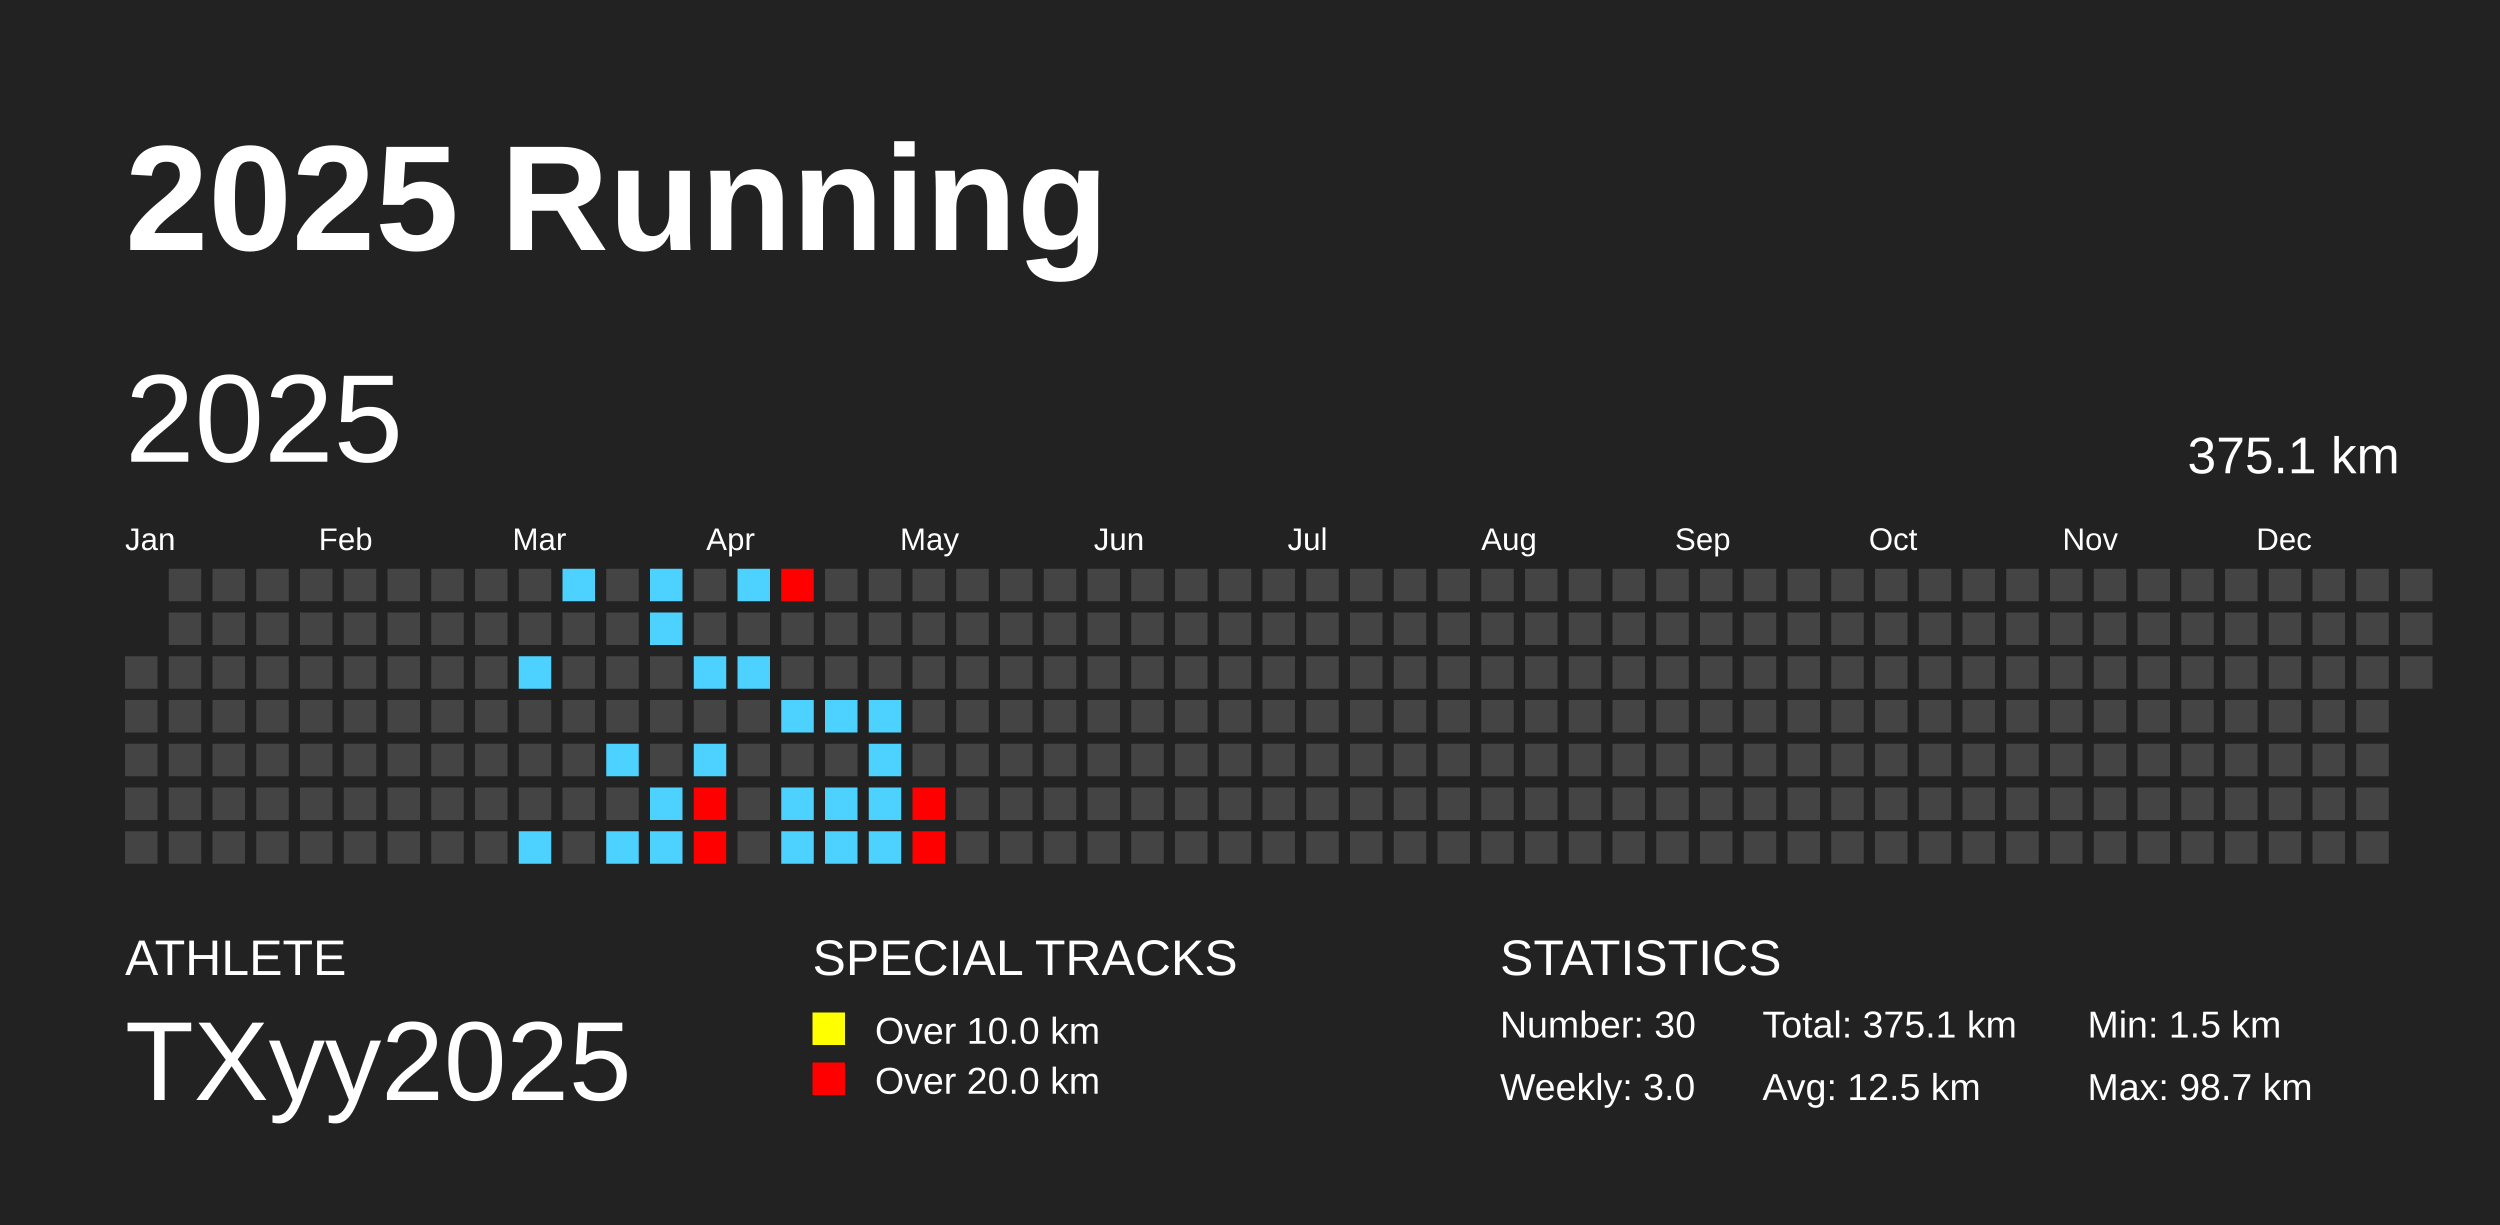
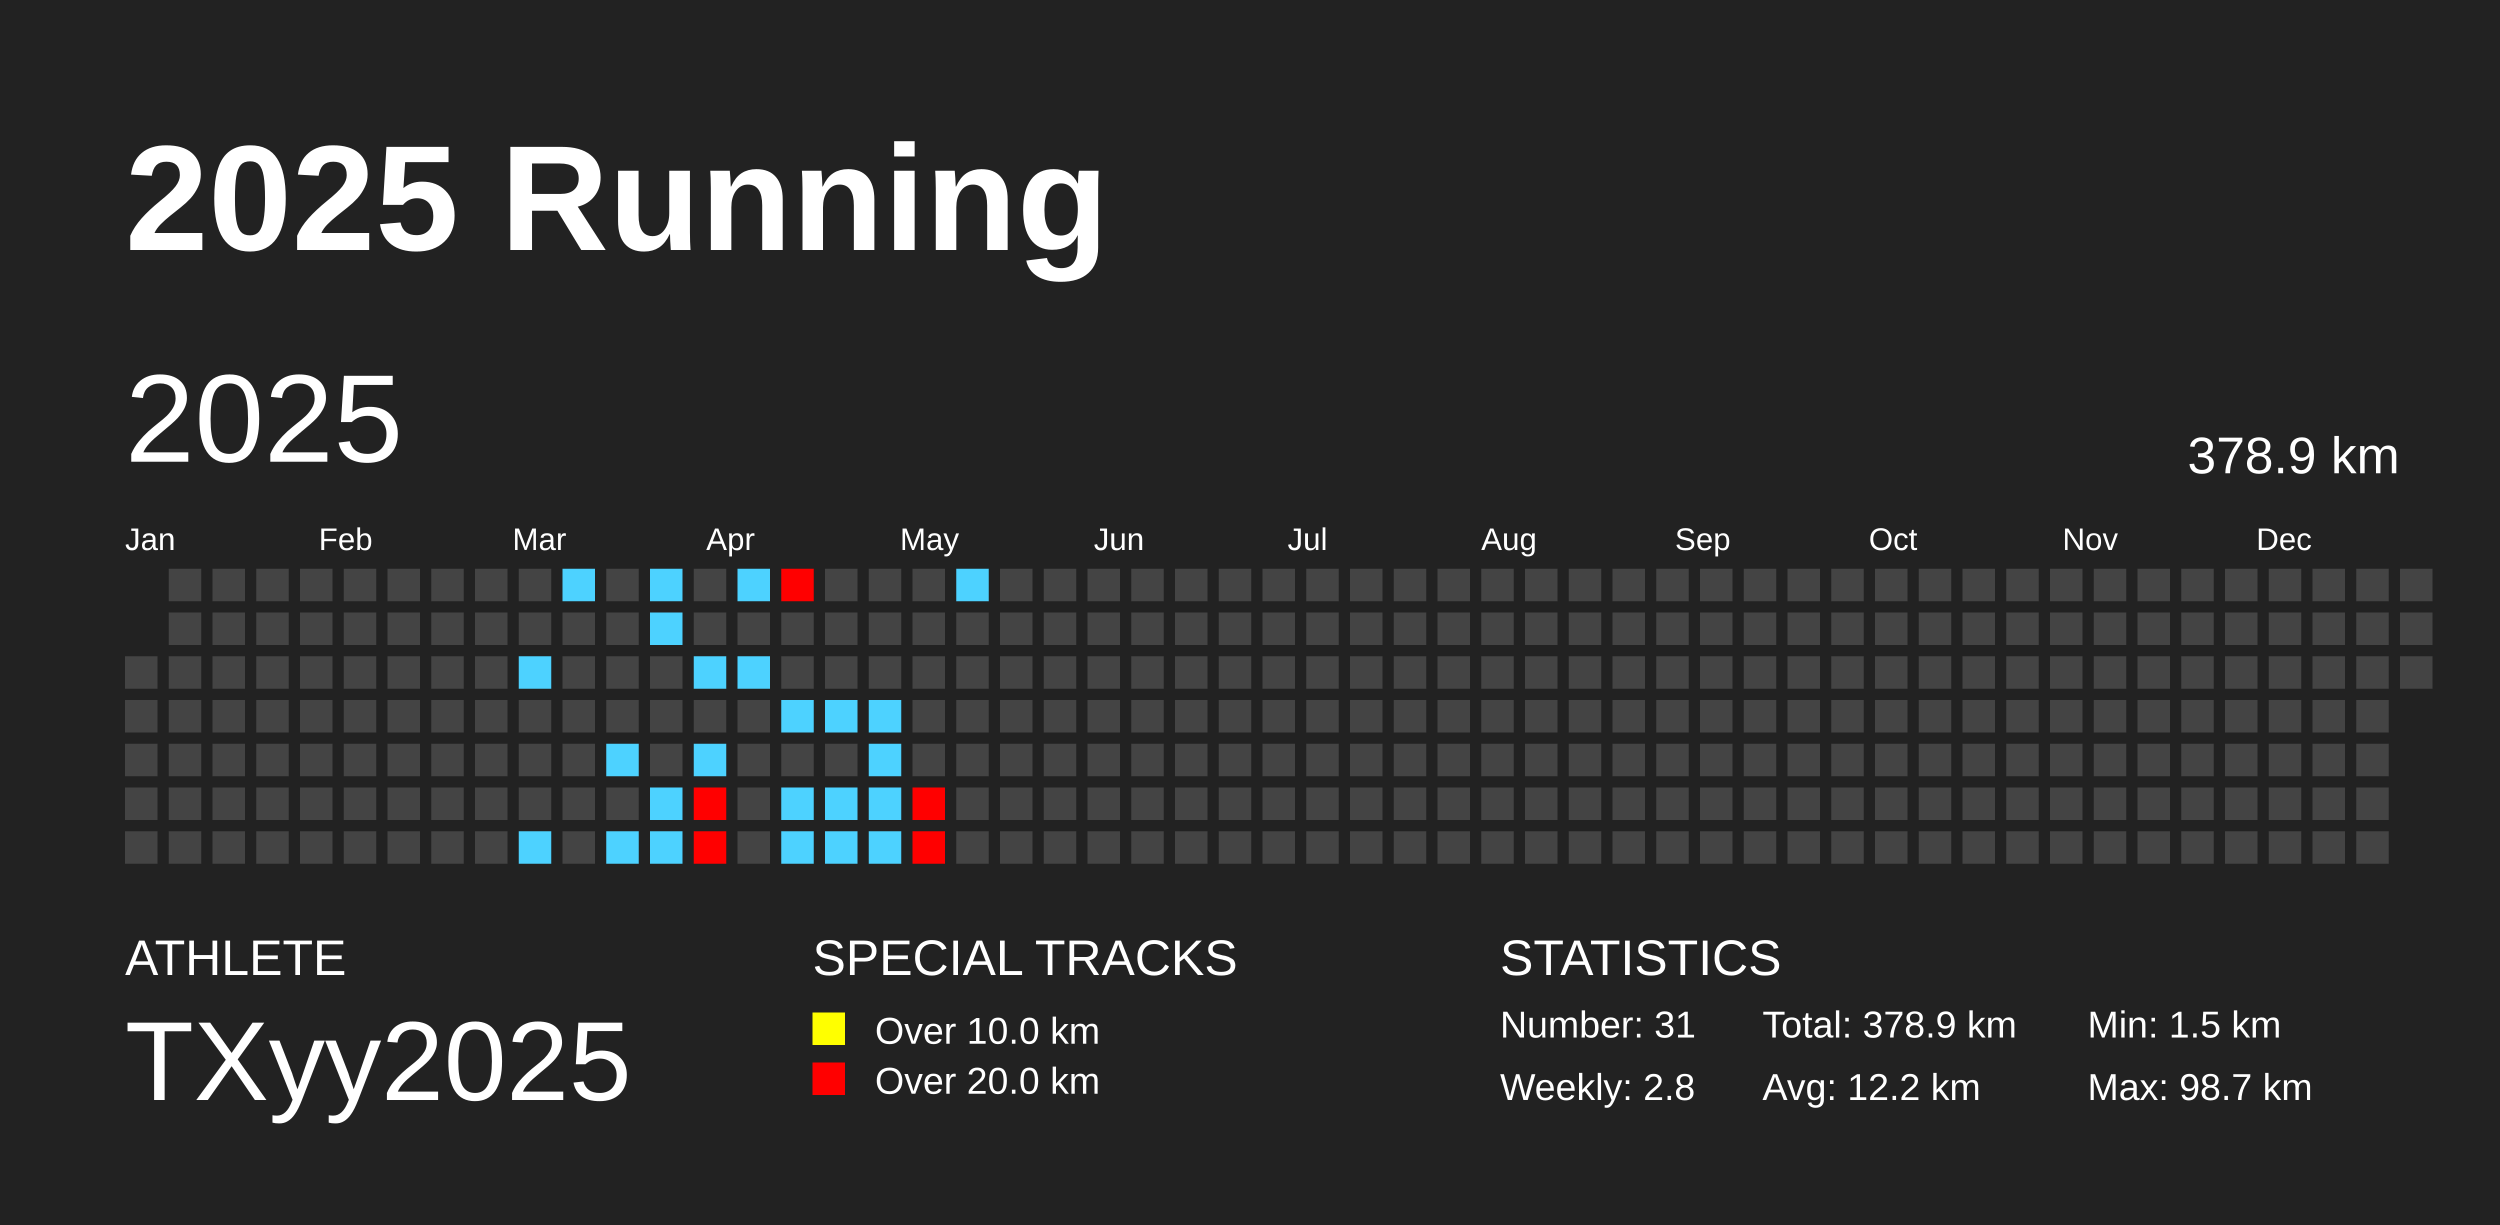
<svg xmlns="http://www.w3.org/2000/svg" baseProfile="full" height="98mm" version="1.1" viewBox="0,0,200,98" width="200mm">
  <defs />
  <rect fill="#222222" height="98" width="200" x="0" y="0" />
  <text fill="#FFFFFF" style="font-size:12px; font-family:Arial; font-weight:bold;" x="10" y="20">2025 Running</text>
  <text fill="#FFFFFF" style="font-size:4px; font-family:Arial" x="10" y="78">ATHLETE</text>
  <text fill="#FFFFFF" style="font-size:9px; font-family:Arial" x="10" y="88">TXyy2025</text>
  <text fill="#FFFFFF" style="font-size:4px; font-family:Arial" x="65" y="78">SPECIAL TRACKS</text>
  <rect fill="yellow" height="2.6" width="2.6" x="65" y="81" />
  <text fill="#FFFFFF" style="font-size:3px; font-family:Arial" x="70" y="83.5">Over 10.0 km</text>
  <rect fill="red" height="2.6" width="2.6" x="65" y="85" />
  <text fill="#FFFFFF" style="font-size:3px; font-family:Arial" x="70" y="87.5">Over 20.0 km</text>
  <text fill="#FFFFFF" style="font-size:4px; font-family:Arial" x="120" y="78">STATISTICS</text>
-   <text fill="#FFFFFF" style="font-size:3px; font-family:Arial" x="120" y="83">Number: 30</text>
-   <text fill="#FFFFFF" style="font-size:3px; font-family:Arial" x="120" y="88">Weekly: 3.0</text>
-   <text fill="#FFFFFF" style="font-size:3px; font-family:Arial" x="141" y="83">Total: 375.1 km</text>
-   <text fill="#FFFFFF" style="font-size:3px; font-family:Arial" x="141" y="88">Avg: 12.5 km</text>
+   <text fill="#FFFFFF" style="font-size:3px; font-family:Arial" x="120" y="83">Number: 31</text>
+   <text fill="#FFFFFF" style="font-size:3px; font-family:Arial" x="120" y="88">Weekly: 2.8</text>
+   <text fill="#FFFFFF" style="font-size:3px; font-family:Arial" x="141" y="83">Total: 378.9 km</text>
+   <text fill="#FFFFFF" style="font-size:3px; font-family:Arial" x="141" y="88">Avg: 12.2 km</text>
  <text fill="#FFFFFF" style="font-size:3px; font-family:Arial" x="167" y="83">Min: 1.5 km</text>
  <text fill="#FFFFFF" style="font-size:3px; font-family:Arial" x="167" y="88">Max: 98.7 km</text>
  <text dominant-baseline="hanging" fill="#FFFFFF" style="font-size:10.0px; font-family:Arial;" x="10" y="30">2025</text>
-   <text dominant-baseline="hanging" fill="#FFFFFF" style="font-size:4.125px; font-family:Arial;" x="175" y="35">375.1 km</text>
+   <text dominant-baseline="hanging" fill="#FFFFFF" style="font-size:4.125px; font-family:Arial;" x="175" y="35">378.9 km</text>
  <text fill="#FFFFFF" style="font-size:2.5px; font-family:Arial" x="10.0" y="44">Jan</text>
  <text fill="#FFFFFF" style="font-size:2.5px; font-family:Arial" x="25.5" y="44">Feb</text>
  <text fill="#FFFFFF" style="font-size:2.5px; font-family:Arial" x="41.0" y="44">Mar</text>
  <text fill="#FFFFFF" style="font-size:2.5px; font-family:Arial" x="56.5" y="44">Apr</text>
  <text fill="#FFFFFF" style="font-size:2.5px; font-family:Arial" x="72.0" y="44">May</text>
  <text fill="#FFFFFF" style="font-size:2.5px; font-family:Arial" x="87.5" y="44">Jun</text>
  <text fill="#FFFFFF" style="font-size:2.5px; font-family:Arial" x="103.0" y="44">Jul</text>
  <text fill="#FFFFFF" style="font-size:2.5px; font-family:Arial" x="118.5" y="44">Aug</text>
  <text fill="#FFFFFF" style="font-size:2.5px; font-family:Arial" x="134.0" y="44">Sep</text>
  <text fill="#FFFFFF" style="font-size:2.5px; font-family:Arial" x="149.5" y="44">Oct</text>
  <text fill="#FFFFFF" style="font-size:2.5px; font-family:Arial" x="165.0" y="44">Nov</text>
  <text fill="#FFFFFF" style="font-size:2.5px; font-family:Arial" x="180.5" y="44">Dec</text>
  <rect fill="#444444" height="2.6" width="2.6" x="10.0" y="52.5" />
  <rect fill="#444444" height="2.6" width="2.6" x="10.0" y="56.0" />
  <rect fill="#444444" height="2.6" width="2.6" x="10.0" y="59.5" />
  <rect fill="#444444" height="2.6" width="2.6" x="10.0" y="63.0" />
  <rect fill="#444444" height="2.6" width="2.6" x="10.0" y="66.5" />
  <rect fill="#444444" height="2.6" width="2.6" x="13.5" y="45.5" />
  <rect fill="#444444" height="2.6" width="2.6" x="13.5" y="49.0" />
  <rect fill="#444444" height="2.6" width="2.6" x="13.5" y="52.5" />
  <rect fill="#444444" height="2.6" width="2.6" x="13.5" y="56.0" />
  <rect fill="#444444" height="2.6" width="2.6" x="13.5" y="59.5" />
  <rect fill="#444444" height="2.6" width="2.6" x="13.5" y="63.0" />
  <rect fill="#444444" height="2.6" width="2.6" x="13.5" y="66.5" />
  <rect fill="#444444" height="2.6" width="2.6" x="17.0" y="45.5" />
  <rect fill="#444444" height="2.6" width="2.6" x="17.0" y="49.0" />
  <rect fill="#444444" height="2.6" width="2.6" x="17.0" y="52.5" />
  <rect fill="#444444" height="2.6" width="2.6" x="17.0" y="56.0" />
  <rect fill="#444444" height="2.6" width="2.6" x="17.0" y="59.5" />
  <rect fill="#444444" height="2.6" width="2.6" x="17.0" y="63.0" />
  <rect fill="#444444" height="2.6" width="2.6" x="17.0" y="66.5" />
  <rect fill="#444444" height="2.6" width="2.6" x="20.5" y="45.5" />
  <rect fill="#444444" height="2.6" width="2.6" x="20.5" y="49.0" />
  <rect fill="#444444" height="2.6" width="2.6" x="20.5" y="52.5" />
  <rect fill="#444444" height="2.6" width="2.6" x="20.5" y="56.0" />
  <rect fill="#444444" height="2.6" width="2.6" x="20.5" y="59.5" />
  <rect fill="#444444" height="2.6" width="2.6" x="20.5" y="63.0" />
  <rect fill="#444444" height="2.6" width="2.6" x="20.5" y="66.5" />
  <rect fill="#444444" height="2.6" width="2.6" x="24.0" y="45.5" />
  <rect fill="#444444" height="2.6" width="2.6" x="24.0" y="49.0" />
  <rect fill="#444444" height="2.6" width="2.6" x="24.0" y="52.5" />
  <rect fill="#444444" height="2.6" width="2.6" x="24.0" y="56.0" />
  <rect fill="#444444" height="2.6" width="2.6" x="24.0" y="59.5" />
  <rect fill="#444444" height="2.6" width="2.6" x="24.0" y="63.0" />
  <rect fill="#444444" height="2.6" width="2.6" x="24.0" y="66.5" />
  <rect fill="#444444" height="2.6" width="2.6" x="27.5" y="45.5" />
  <rect fill="#444444" height="2.6" width="2.6" x="27.5" y="49.0" />
  <rect fill="#444444" height="2.6" width="2.6" x="27.5" y="52.5" />
  <rect fill="#444444" height="2.6" width="2.6" x="27.5" y="56.0" />
  <rect fill="#444444" height="2.6" width="2.6" x="27.5" y="59.5" />
  <rect fill="#444444" height="2.6" width="2.6" x="27.5" y="63.0" />
  <rect fill="#444444" height="2.6" width="2.6" x="27.5" y="66.5" />
  <rect fill="#444444" height="2.6" width="2.6" x="31.0" y="45.5" />
  <rect fill="#444444" height="2.6" width="2.6" x="31.0" y="49.0" />
  <rect fill="#444444" height="2.6" width="2.6" x="31.0" y="52.5" />
  <rect fill="#444444" height="2.6" width="2.6" x="31.0" y="56.0" />
  <rect fill="#444444" height="2.6" width="2.6" x="31.0" y="59.5" />
  <rect fill="#444444" height="2.6" width="2.6" x="31.0" y="63.0" />
  <rect fill="#444444" height="2.6" width="2.6" x="31.0" y="66.5" />
  <rect fill="#444444" height="2.6" width="2.6" x="34.5" y="45.5" />
  <rect fill="#444444" height="2.6" width="2.6" x="34.5" y="49.0" />
  <rect fill="#444444" height="2.6" width="2.6" x="34.5" y="52.5" />
  <rect fill="#444444" height="2.6" width="2.6" x="34.5" y="56.0" />
  <rect fill="#444444" height="2.6" width="2.6" x="34.5" y="59.5" />
  <rect fill="#444444" height="2.6" width="2.6" x="34.5" y="63.0" />
  <rect fill="#444444" height="2.6" width="2.6" x="34.5" y="66.5" />
  <rect fill="#444444" height="2.6" width="2.6" x="38.0" y="45.5" />
  <rect fill="#444444" height="2.6" width="2.6" x="38.0" y="49.0" />
  <rect fill="#444444" height="2.6" width="2.6" x="38.0" y="52.5" />
  <rect fill="#444444" height="2.6" width="2.6" x="38.0" y="56.0" />
  <rect fill="#444444" height="2.6" width="2.6" x="38.0" y="59.5" />
  <rect fill="#444444" height="2.6" width="2.6" x="38.0" y="63.0" />
  <rect fill="#444444" height="2.6" width="2.6" x="38.0" y="66.5" />
  <rect fill="#444444" height="2.6" width="2.6" x="41.5" y="45.5" />
  <rect fill="#444444" height="2.6" width="2.6" x="41.5" y="49.0" />
  <rect fill="#4dd2ff" height="2.6" width="2.6" x="41.5" y="52.5" />
  <rect fill="#444444" height="2.6" width="2.6" x="41.5" y="56.0" />
  <rect fill="#444444" height="2.6" width="2.6" x="41.5" y="59.5" />
  <rect fill="#444444" height="2.6" width="2.6" x="41.5" y="63.0" />
  <rect fill="#4dd2ff" height="2.6" width="2.6" x="41.5" y="66.5" />
  <rect fill="#4dd2ff" height="2.6" width="2.6" x="45.0" y="45.5" />
  <rect fill="#444444" height="2.6" width="2.6" x="45.0" y="49.0" />
  <rect fill="#444444" height="2.6" width="2.6" x="45.0" y="52.5" />
  <rect fill="#444444" height="2.6" width="2.6" x="45.0" y="56.0" />
  <rect fill="#444444" height="2.6" width="2.6" x="45.0" y="59.5" />
  <rect fill="#444444" height="2.6" width="2.6" x="45.0" y="63.0" />
  <rect fill="#444444" height="2.6" width="2.6" x="45.0" y="66.5" />
  <rect fill="#444444" height="2.6" width="2.6" x="48.5" y="45.5" />
  <rect fill="#444444" height="2.6" width="2.6" x="48.5" y="49.0" />
  <rect fill="#444444" height="2.6" width="2.6" x="48.5" y="52.5" />
  <rect fill="#444444" height="2.6" width="2.6" x="48.5" y="56.0" />
  <rect fill="#4dd2ff" height="2.6" width="2.6" x="48.5" y="59.5" />
  <rect fill="#444444" height="2.6" width="2.6" x="48.5" y="63.0" />
  <rect fill="#4dd2ff" height="2.6" width="2.6" x="48.5" y="66.5" />
  <rect fill="#4dd2ff" height="2.6" width="2.6" x="52.0" y="45.5" />
  <rect fill="#4dd2ff" height="2.6" width="2.6" x="52.0" y="49.0" />
  <rect fill="#444444" height="2.6" width="2.6" x="52.0" y="52.5" />
  <rect fill="#444444" height="2.6" width="2.6" x="52.0" y="56.0" />
  <rect fill="#444444" height="2.6" width="2.6" x="52.0" y="59.5" />
  <rect fill="#4dd2ff" height="2.6" width="2.6" x="52.0" y="63.0" />
  <rect fill="#4dd2ff" height="2.6" width="2.6" x="52.0" y="66.5" />
  <rect fill="#444444" height="2.6" width="2.6" x="55.5" y="45.5" />
  <rect fill="#444444" height="2.6" width="2.6" x="55.5" y="49.0" />
  <rect fill="#4dd2ff" height="2.6" width="2.6" x="55.5" y="52.5" />
  <rect fill="#444444" height="2.6" width="2.6" x="55.5" y="56.0" />
  <rect fill="#4dd2ff" height="2.6" width="2.6" x="55.5" y="59.5" />
  <rect fill="red" height="2.6" width="2.6" x="55.5" y="63.0" />
  <rect fill="red" height="2.6" width="2.6" x="55.5" y="66.5" />
  <rect fill="#4dd2ff" height="2.6" width="2.6" x="59.0" y="45.5" />
  <rect fill="#444444" height="2.6" width="2.6" x="59.0" y="49.0" />
  <rect fill="#4dd2ff" height="2.6" width="2.6" x="59.0" y="52.5" />
  <rect fill="#444444" height="2.6" width="2.6" x="59.0" y="56.0" />
  <rect fill="#444444" height="2.6" width="2.6" x="59.0" y="59.5" />
  <rect fill="#444444" height="2.6" width="2.6" x="59.0" y="63.0" />
  <rect fill="#444444" height="2.6" width="2.6" x="59.0" y="66.5" />
  <rect fill="red" height="2.6" width="2.6" x="62.5" y="45.5" />
  <rect fill="#444444" height="2.6" width="2.6" x="62.5" y="49.0" />
  <rect fill="#444444" height="2.6" width="2.6" x="62.5" y="52.5" />
  <rect fill="#4dd2ff" height="2.6" width="2.6" x="62.5" y="56.0" />
  <rect fill="#444444" height="2.6" width="2.6" x="62.5" y="59.5" />
  <rect fill="#4dd2ff" height="2.6" width="2.6" x="62.5" y="63.0" />
  <rect fill="#4dd2ff" height="2.6" width="2.6" x="62.5" y="66.5" />
  <rect fill="#444444" height="2.6" width="2.6" x="66.0" y="45.5" />
  <rect fill="#444444" height="2.6" width="2.6" x="66.0" y="49.0" />
  <rect fill="#444444" height="2.6" width="2.6" x="66.0" y="52.5" />
  <rect fill="#4dd2ff" height="2.6" width="2.6" x="66.0" y="56.0" />
  <rect fill="#444444" height="2.6" width="2.6" x="66.0" y="59.5" />
  <rect fill="#4dd2ff" height="2.6" width="2.6" x="66.0" y="63.0" />
  <rect fill="#4dd2ff" height="2.6" width="2.6" x="66.0" y="66.5" />
  <rect fill="#444444" height="2.6" width="2.6" x="69.5" y="45.5" />
  <rect fill="#444444" height="2.6" width="2.6" x="69.5" y="49.0" />
  <rect fill="#444444" height="2.6" width="2.6" x="69.5" y="52.5" />
  <rect fill="#4dd2ff" height="2.6" width="2.6" x="69.5" y="56.0" />
  <rect fill="#4dd2ff" height="2.6" width="2.6" x="69.5" y="59.5" />
  <rect fill="#4dd2ff" height="2.6" width="2.6" x="69.5" y="63.0" />
  <rect fill="#4dd2ff" height="2.6" width="2.6" x="69.5" y="66.5" />
  <rect fill="#444444" height="2.6" width="2.6" x="73.0" y="45.5" />
  <rect fill="#444444" height="2.6" width="2.6" x="73.0" y="49.0" />
  <rect fill="#444444" height="2.6" width="2.6" x="73.0" y="52.5" />
  <rect fill="#444444" height="2.6" width="2.6" x="73.0" y="56.0" />
  <rect fill="#444444" height="2.6" width="2.6" x="73.0" y="59.5" />
  <rect fill="red" height="2.6" width="2.6" x="73.0" y="63.0" />
  <rect fill="red" height="2.6" width="2.6" x="73.0" y="66.5" />
-   <rect fill="#444444" height="2.6" width="2.6" x="76.5" y="45.5" />
+   <rect fill="#4dd2ff" height="2.6" width="2.6" x="76.5" y="45.5" />
  <rect fill="#444444" height="2.6" width="2.6" x="76.5" y="49.0" />
  <rect fill="#444444" height="2.6" width="2.6" x="76.5" y="52.5" />
  <rect fill="#444444" height="2.6" width="2.6" x="76.5" y="56.0" />
  <rect fill="#444444" height="2.6" width="2.6" x="76.5" y="59.5" />
  <rect fill="#444444" height="2.6" width="2.6" x="76.5" y="63.0" />
  <rect fill="#444444" height="2.6" width="2.6" x="76.5" y="66.5" />
  <rect fill="#444444" height="2.6" width="2.6" x="80.0" y="45.5" />
  <rect fill="#444444" height="2.6" width="2.6" x="80.0" y="49.0" />
  <rect fill="#444444" height="2.6" width="2.6" x="80.0" y="52.5" />
  <rect fill="#444444" height="2.6" width="2.6" x="80.0" y="56.0" />
  <rect fill="#444444" height="2.6" width="2.6" x="80.0" y="59.5" />
  <rect fill="#444444" height="2.6" width="2.6" x="80.0" y="63.0" />
  <rect fill="#444444" height="2.6" width="2.6" x="80.0" y="66.5" />
  <rect fill="#444444" height="2.6" width="2.6" x="83.5" y="45.5" />
  <rect fill="#444444" height="2.6" width="2.6" x="83.5" y="49.0" />
  <rect fill="#444444" height="2.6" width="2.6" x="83.5" y="52.5" />
  <rect fill="#444444" height="2.6" width="2.6" x="83.5" y="56.0" />
  <rect fill="#444444" height="2.6" width="2.6" x="83.5" y="59.5" />
  <rect fill="#444444" height="2.6" width="2.6" x="83.5" y="63.0" />
  <rect fill="#444444" height="2.6" width="2.6" x="83.5" y="66.5" />
  <rect fill="#444444" height="2.6" width="2.6" x="87.0" y="45.5" />
  <rect fill="#444444" height="2.6" width="2.6" x="87.0" y="49.0" />
  <rect fill="#444444" height="2.6" width="2.6" x="87.0" y="52.5" />
  <rect fill="#444444" height="2.6" width="2.6" x="87.0" y="56.0" />
  <rect fill="#444444" height="2.6" width="2.6" x="87.0" y="59.5" />
  <rect fill="#444444" height="2.6" width="2.6" x="87.0" y="63.0" />
  <rect fill="#444444" height="2.6" width="2.6" x="87.0" y="66.5" />
  <rect fill="#444444" height="2.6" width="2.6" x="90.5" y="45.5" />
  <rect fill="#444444" height="2.6" width="2.6" x="90.5" y="49.0" />
  <rect fill="#444444" height="2.6" width="2.6" x="90.5" y="52.5" />
  <rect fill="#444444" height="2.6" width="2.6" x="90.5" y="56.0" />
  <rect fill="#444444" height="2.6" width="2.6" x="90.5" y="59.5" />
  <rect fill="#444444" height="2.6" width="2.6" x="90.5" y="63.0" />
  <rect fill="#444444" height="2.6" width="2.6" x="90.5" y="66.5" />
  <rect fill="#444444" height="2.6" width="2.6" x="94.0" y="45.5" />
  <rect fill="#444444" height="2.6" width="2.6" x="94.0" y="49.0" />
  <rect fill="#444444" height="2.6" width="2.6" x="94.0" y="52.5" />
  <rect fill="#444444" height="2.6" width="2.6" x="94.0" y="56.0" />
  <rect fill="#444444" height="2.6" width="2.6" x="94.0" y="59.5" />
  <rect fill="#444444" height="2.6" width="2.6" x="94.0" y="63.0" />
  <rect fill="#444444" height="2.6" width="2.6" x="94.0" y="66.5" />
  <rect fill="#444444" height="2.6" width="2.6" x="97.5" y="45.5" />
  <rect fill="#444444" height="2.6" width="2.6" x="97.5" y="49.0" />
  <rect fill="#444444" height="2.6" width="2.6" x="97.5" y="52.5" />
  <rect fill="#444444" height="2.6" width="2.6" x="97.5" y="56.0" />
  <rect fill="#444444" height="2.6" width="2.6" x="97.5" y="59.5" />
  <rect fill="#444444" height="2.6" width="2.6" x="97.5" y="63.0" />
  <rect fill="#444444" height="2.6" width="2.6" x="97.5" y="66.5" />
  <rect fill="#444444" height="2.6" width="2.6" x="101.0" y="45.5" />
  <rect fill="#444444" height="2.6" width="2.6" x="101.0" y="49.0" />
  <rect fill="#444444" height="2.6" width="2.6" x="101.0" y="52.5" />
  <rect fill="#444444" height="2.6" width="2.6" x="101.0" y="56.0" />
  <rect fill="#444444" height="2.6" width="2.6" x="101.0" y="59.5" />
  <rect fill="#444444" height="2.6" width="2.6" x="101.0" y="63.0" />
  <rect fill="#444444" height="2.6" width="2.6" x="101.0" y="66.5" />
  <rect fill="#444444" height="2.6" width="2.6" x="104.5" y="45.5" />
  <rect fill="#444444" height="2.6" width="2.6" x="104.5" y="49.0" />
  <rect fill="#444444" height="2.6" width="2.6" x="104.5" y="52.5" />
  <rect fill="#444444" height="2.6" width="2.6" x="104.5" y="56.0" />
  <rect fill="#444444" height="2.6" width="2.6" x="104.5" y="59.5" />
  <rect fill="#444444" height="2.6" width="2.6" x="104.5" y="63.0" />
  <rect fill="#444444" height="2.6" width="2.6" x="104.5" y="66.5" />
  <rect fill="#444444" height="2.6" width="2.6" x="108.0" y="45.5" />
  <rect fill="#444444" height="2.6" width="2.6" x="108.0" y="49.0" />
  <rect fill="#444444" height="2.6" width="2.6" x="108.0" y="52.5" />
  <rect fill="#444444" height="2.6" width="2.6" x="108.0" y="56.0" />
  <rect fill="#444444" height="2.6" width="2.6" x="108.0" y="59.5" />
  <rect fill="#444444" height="2.6" width="2.6" x="108.0" y="63.0" />
  <rect fill="#444444" height="2.6" width="2.6" x="108.0" y="66.5" />
  <rect fill="#444444" height="2.6" width="2.6" x="111.5" y="45.5" />
  <rect fill="#444444" height="2.6" width="2.6" x="111.5" y="49.0" />
  <rect fill="#444444" height="2.6" width="2.6" x="111.5" y="52.5" />
  <rect fill="#444444" height="2.6" width="2.6" x="111.5" y="56.0" />
  <rect fill="#444444" height="2.6" width="2.6" x="111.5" y="59.5" />
  <rect fill="#444444" height="2.6" width="2.6" x="111.5" y="63.0" />
  <rect fill="#444444" height="2.6" width="2.6" x="111.5" y="66.5" />
  <rect fill="#444444" height="2.6" width="2.6" x="115.0" y="45.5" />
  <rect fill="#444444" height="2.6" width="2.6" x="115.0" y="49.0" />
  <rect fill="#444444" height="2.6" width="2.6" x="115.0" y="52.5" />
  <rect fill="#444444" height="2.6" width="2.6" x="115.0" y="56.0" />
  <rect fill="#444444" height="2.6" width="2.6" x="115.0" y="59.5" />
  <rect fill="#444444" height="2.6" width="2.6" x="115.0" y="63.0" />
  <rect fill="#444444" height="2.6" width="2.6" x="115.0" y="66.5" />
  <rect fill="#444444" height="2.6" width="2.6" x="118.5" y="45.5" />
  <rect fill="#444444" height="2.6" width="2.6" x="118.5" y="49.0" />
  <rect fill="#444444" height="2.6" width="2.6" x="118.5" y="52.5" />
  <rect fill="#444444" height="2.6" width="2.6" x="118.5" y="56.0" />
  <rect fill="#444444" height="2.6" width="2.6" x="118.5" y="59.5" />
  <rect fill="#444444" height="2.6" width="2.6" x="118.5" y="63.0" />
  <rect fill="#444444" height="2.6" width="2.6" x="118.5" y="66.5" />
  <rect fill="#444444" height="2.6" width="2.6" x="122.0" y="45.5" />
  <rect fill="#444444" height="2.6" width="2.6" x="122.0" y="49.0" />
  <rect fill="#444444" height="2.6" width="2.6" x="122.0" y="52.5" />
  <rect fill="#444444" height="2.6" width="2.6" x="122.0" y="56.0" />
  <rect fill="#444444" height="2.6" width="2.6" x="122.0" y="59.5" />
  <rect fill="#444444" height="2.6" width="2.6" x="122.0" y="63.0" />
  <rect fill="#444444" height="2.6" width="2.6" x="122.0" y="66.5" />
  <rect fill="#444444" height="2.6" width="2.6" x="125.5" y="45.5" />
  <rect fill="#444444" height="2.6" width="2.6" x="125.5" y="49.0" />
  <rect fill="#444444" height="2.6" width="2.6" x="125.5" y="52.5" />
  <rect fill="#444444" height="2.6" width="2.6" x="125.5" y="56.0" />
  <rect fill="#444444" height="2.6" width="2.6" x="125.5" y="59.5" />
  <rect fill="#444444" height="2.6" width="2.6" x="125.5" y="63.0" />
  <rect fill="#444444" height="2.6" width="2.6" x="125.5" y="66.5" />
  <rect fill="#444444" height="2.6" width="2.6" x="129.0" y="45.5" />
  <rect fill="#444444" height="2.6" width="2.6" x="129.0" y="49.0" />
  <rect fill="#444444" height="2.6" width="2.6" x="129.0" y="52.5" />
  <rect fill="#444444" height="2.6" width="2.6" x="129.0" y="56.0" />
  <rect fill="#444444" height="2.6" width="2.6" x="129.0" y="59.5" />
  <rect fill="#444444" height="2.6" width="2.6" x="129.0" y="63.0" />
  <rect fill="#444444" height="2.6" width="2.6" x="129.0" y="66.5" />
  <rect fill="#444444" height="2.6" width="2.6" x="132.5" y="45.5" />
  <rect fill="#444444" height="2.6" width="2.6" x="132.5" y="49.0" />
  <rect fill="#444444" height="2.6" width="2.6" x="132.5" y="52.5" />
  <rect fill="#444444" height="2.6" width="2.6" x="132.5" y="56.0" />
  <rect fill="#444444" height="2.6" width="2.6" x="132.5" y="59.5" />
  <rect fill="#444444" height="2.6" width="2.6" x="132.5" y="63.0" />
  <rect fill="#444444" height="2.6" width="2.6" x="132.5" y="66.5" />
  <rect fill="#444444" height="2.6" width="2.6" x="136.0" y="45.5" />
  <rect fill="#444444" height="2.6" width="2.6" x="136.0" y="49.0" />
  <rect fill="#444444" height="2.6" width="2.6" x="136.0" y="52.5" />
  <rect fill="#444444" height="2.6" width="2.6" x="136.0" y="56.0" />
  <rect fill="#444444" height="2.6" width="2.6" x="136.0" y="59.5" />
  <rect fill="#444444" height="2.6" width="2.6" x="136.0" y="63.0" />
  <rect fill="#444444" height="2.6" width="2.6" x="136.0" y="66.5" />
  <rect fill="#444444" height="2.6" width="2.6" x="139.5" y="45.5" />
  <rect fill="#444444" height="2.6" width="2.6" x="139.5" y="49.0" />
  <rect fill="#444444" height="2.6" width="2.6" x="139.5" y="52.5" />
  <rect fill="#444444" height="2.6" width="2.6" x="139.5" y="56.0" />
  <rect fill="#444444" height="2.6" width="2.6" x="139.5" y="59.5" />
  <rect fill="#444444" height="2.6" width="2.6" x="139.5" y="63.0" />
  <rect fill="#444444" height="2.6" width="2.6" x="139.5" y="66.5" />
  <rect fill="#444444" height="2.6" width="2.6" x="143.0" y="45.5" />
  <rect fill="#444444" height="2.6" width="2.6" x="143.0" y="49.0" />
  <rect fill="#444444" height="2.6" width="2.6" x="143.0" y="52.5" />
  <rect fill="#444444" height="2.6" width="2.6" x="143.0" y="56.0" />
  <rect fill="#444444" height="2.6" width="2.6" x="143.0" y="59.5" />
  <rect fill="#444444" height="2.6" width="2.6" x="143.0" y="63.0" />
  <rect fill="#444444" height="2.6" width="2.6" x="143.0" y="66.5" />
  <rect fill="#444444" height="2.6" width="2.6" x="146.5" y="45.5" />
  <rect fill="#444444" height="2.6" width="2.6" x="146.5" y="49.0" />
  <rect fill="#444444" height="2.6" width="2.6" x="146.5" y="52.5" />
  <rect fill="#444444" height="2.6" width="2.6" x="146.5" y="56.0" />
  <rect fill="#444444" height="2.6" width="2.6" x="146.5" y="59.5" />
  <rect fill="#444444" height="2.6" width="2.6" x="146.5" y="63.0" />
  <rect fill="#444444" height="2.6" width="2.6" x="146.5" y="66.5" />
  <rect fill="#444444" height="2.6" width="2.6" x="150.0" y="45.5" />
  <rect fill="#444444" height="2.6" width="2.6" x="150.0" y="49.0" />
  <rect fill="#444444" height="2.6" width="2.6" x="150.0" y="52.5" />
  <rect fill="#444444" height="2.6" width="2.6" x="150.0" y="56.0" />
  <rect fill="#444444" height="2.6" width="2.6" x="150.0" y="59.5" />
  <rect fill="#444444" height="2.6" width="2.6" x="150.0" y="63.0" />
  <rect fill="#444444" height="2.6" width="2.6" x="150.0" y="66.5" />
  <rect fill="#444444" height="2.6" width="2.6" x="153.5" y="45.5" />
  <rect fill="#444444" height="2.6" width="2.6" x="153.5" y="49.0" />
  <rect fill="#444444" height="2.6" width="2.6" x="153.5" y="52.5" />
  <rect fill="#444444" height="2.6" width="2.6" x="153.5" y="56.0" />
  <rect fill="#444444" height="2.6" width="2.6" x="153.5" y="59.5" />
  <rect fill="#444444" height="2.6" width="2.6" x="153.5" y="63.0" />
  <rect fill="#444444" height="2.6" width="2.6" x="153.5" y="66.5" />
  <rect fill="#444444" height="2.6" width="2.6" x="157.0" y="45.5" />
  <rect fill="#444444" height="2.6" width="2.6" x="157.0" y="49.0" />
  <rect fill="#444444" height="2.6" width="2.6" x="157.0" y="52.5" />
  <rect fill="#444444" height="2.6" width="2.6" x="157.0" y="56.0" />
  <rect fill="#444444" height="2.6" width="2.6" x="157.0" y="59.5" />
  <rect fill="#444444" height="2.6" width="2.6" x="157.0" y="63.0" />
  <rect fill="#444444" height="2.6" width="2.6" x="157.0" y="66.5" />
  <rect fill="#444444" height="2.6" width="2.6" x="160.5" y="45.5" />
  <rect fill="#444444" height="2.6" width="2.6" x="160.5" y="49.0" />
  <rect fill="#444444" height="2.6" width="2.6" x="160.5" y="52.5" />
  <rect fill="#444444" height="2.6" width="2.6" x="160.5" y="56.0" />
  <rect fill="#444444" height="2.6" width="2.6" x="160.5" y="59.5" />
  <rect fill="#444444" height="2.6" width="2.6" x="160.5" y="63.0" />
  <rect fill="#444444" height="2.6" width="2.6" x="160.5" y="66.5" />
  <rect fill="#444444" height="2.6" width="2.6" x="164.0" y="45.5" />
  <rect fill="#444444" height="2.6" width="2.6" x="164.0" y="49.0" />
  <rect fill="#444444" height="2.6" width="2.6" x="164.0" y="52.5" />
  <rect fill="#444444" height="2.6" width="2.6" x="164.0" y="56.0" />
  <rect fill="#444444" height="2.6" width="2.6" x="164.0" y="59.5" />
  <rect fill="#444444" height="2.6" width="2.6" x="164.0" y="63.0" />
  <rect fill="#444444" height="2.6" width="2.6" x="164.0" y="66.5" />
  <rect fill="#444444" height="2.6" width="2.6" x="167.5" y="45.5" />
  <rect fill="#444444" height="2.6" width="2.6" x="167.5" y="49.0" />
  <rect fill="#444444" height="2.6" width="2.6" x="167.5" y="52.5" />
  <rect fill="#444444" height="2.6" width="2.6" x="167.5" y="56.0" />
  <rect fill="#444444" height="2.6" width="2.6" x="167.5" y="59.5" />
  <rect fill="#444444" height="2.6" width="2.6" x="167.5" y="63.0" />
  <rect fill="#444444" height="2.6" width="2.6" x="167.5" y="66.5" />
  <rect fill="#444444" height="2.6" width="2.6" x="171.0" y="45.5" />
  <rect fill="#444444" height="2.6" width="2.6" x="171.0" y="49.0" />
  <rect fill="#444444" height="2.6" width="2.6" x="171.0" y="52.5" />
  <rect fill="#444444" height="2.6" width="2.6" x="171.0" y="56.0" />
  <rect fill="#444444" height="2.6" width="2.6" x="171.0" y="59.5" />
  <rect fill="#444444" height="2.6" width="2.6" x="171.0" y="63.0" />
  <rect fill="#444444" height="2.6" width="2.6" x="171.0" y="66.5" />
  <rect fill="#444444" height="2.6" width="2.6" x="174.5" y="45.5" />
  <rect fill="#444444" height="2.6" width="2.6" x="174.5" y="49.0" />
  <rect fill="#444444" height="2.6" width="2.6" x="174.5" y="52.5" />
  <rect fill="#444444" height="2.6" width="2.6" x="174.5" y="56.0" />
  <rect fill="#444444" height="2.6" width="2.6" x="174.5" y="59.5" />
  <rect fill="#444444" height="2.6" width="2.6" x="174.5" y="63.0" />
  <rect fill="#444444" height="2.6" width="2.6" x="174.5" y="66.5" />
  <rect fill="#444444" height="2.6" width="2.6" x="178.0" y="45.5" />
  <rect fill="#444444" height="2.6" width="2.6" x="178.0" y="49.0" />
  <rect fill="#444444" height="2.6" width="2.6" x="178.0" y="52.5" />
  <rect fill="#444444" height="2.6" width="2.6" x="178.0" y="56.0" />
  <rect fill="#444444" height="2.6" width="2.6" x="178.0" y="59.5" />
  <rect fill="#444444" height="2.6" width="2.6" x="178.0" y="63.0" />
  <rect fill="#444444" height="2.6" width="2.6" x="178.0" y="66.5" />
  <rect fill="#444444" height="2.6" width="2.6" x="181.5" y="45.5" />
  <rect fill="#444444" height="2.6" width="2.6" x="181.5" y="49.0" />
  <rect fill="#444444" height="2.6" width="2.6" x="181.5" y="52.5" />
  <rect fill="#444444" height="2.6" width="2.6" x="181.5" y="56.0" />
  <rect fill="#444444" height="2.6" width="2.6" x="181.5" y="59.5" />
  <rect fill="#444444" height="2.6" width="2.6" x="181.5" y="63.0" />
  <rect fill="#444444" height="2.6" width="2.6" x="181.5" y="66.5" />
  <rect fill="#444444" height="2.6" width="2.6" x="185.0" y="45.5" />
  <rect fill="#444444" height="2.6" width="2.6" x="185.0" y="49.0" />
  <rect fill="#444444" height="2.6" width="2.6" x="185.0" y="52.5" />
  <rect fill="#444444" height="2.6" width="2.6" x="185.0" y="56.0" />
  <rect fill="#444444" height="2.6" width="2.6" x="185.0" y="59.5" />
  <rect fill="#444444" height="2.6" width="2.6" x="185.0" y="63.0" />
  <rect fill="#444444" height="2.6" width="2.6" x="185.0" y="66.5" />
  <rect fill="#444444" height="2.6" width="2.6" x="188.5" y="45.5" />
  <rect fill="#444444" height="2.6" width="2.6" x="188.5" y="49.0" />
  <rect fill="#444444" height="2.6" width="2.6" x="188.5" y="52.5" />
  <rect fill="#444444" height="2.6" width="2.6" x="188.5" y="56.0" />
  <rect fill="#444444" height="2.6" width="2.6" x="188.5" y="59.5" />
  <rect fill="#444444" height="2.6" width="2.6" x="188.5" y="63.0" />
  <rect fill="#444444" height="2.6" width="2.6" x="188.5" y="66.5" />
  <rect fill="#444444" height="2.6" width="2.6" x="192.0" y="45.5" />
  <rect fill="#444444" height="2.6" width="2.6" x="192.0" y="49.0" />
  <rect fill="#444444" height="2.6" width="2.6" x="192.0" y="52.5" />
</svg>
